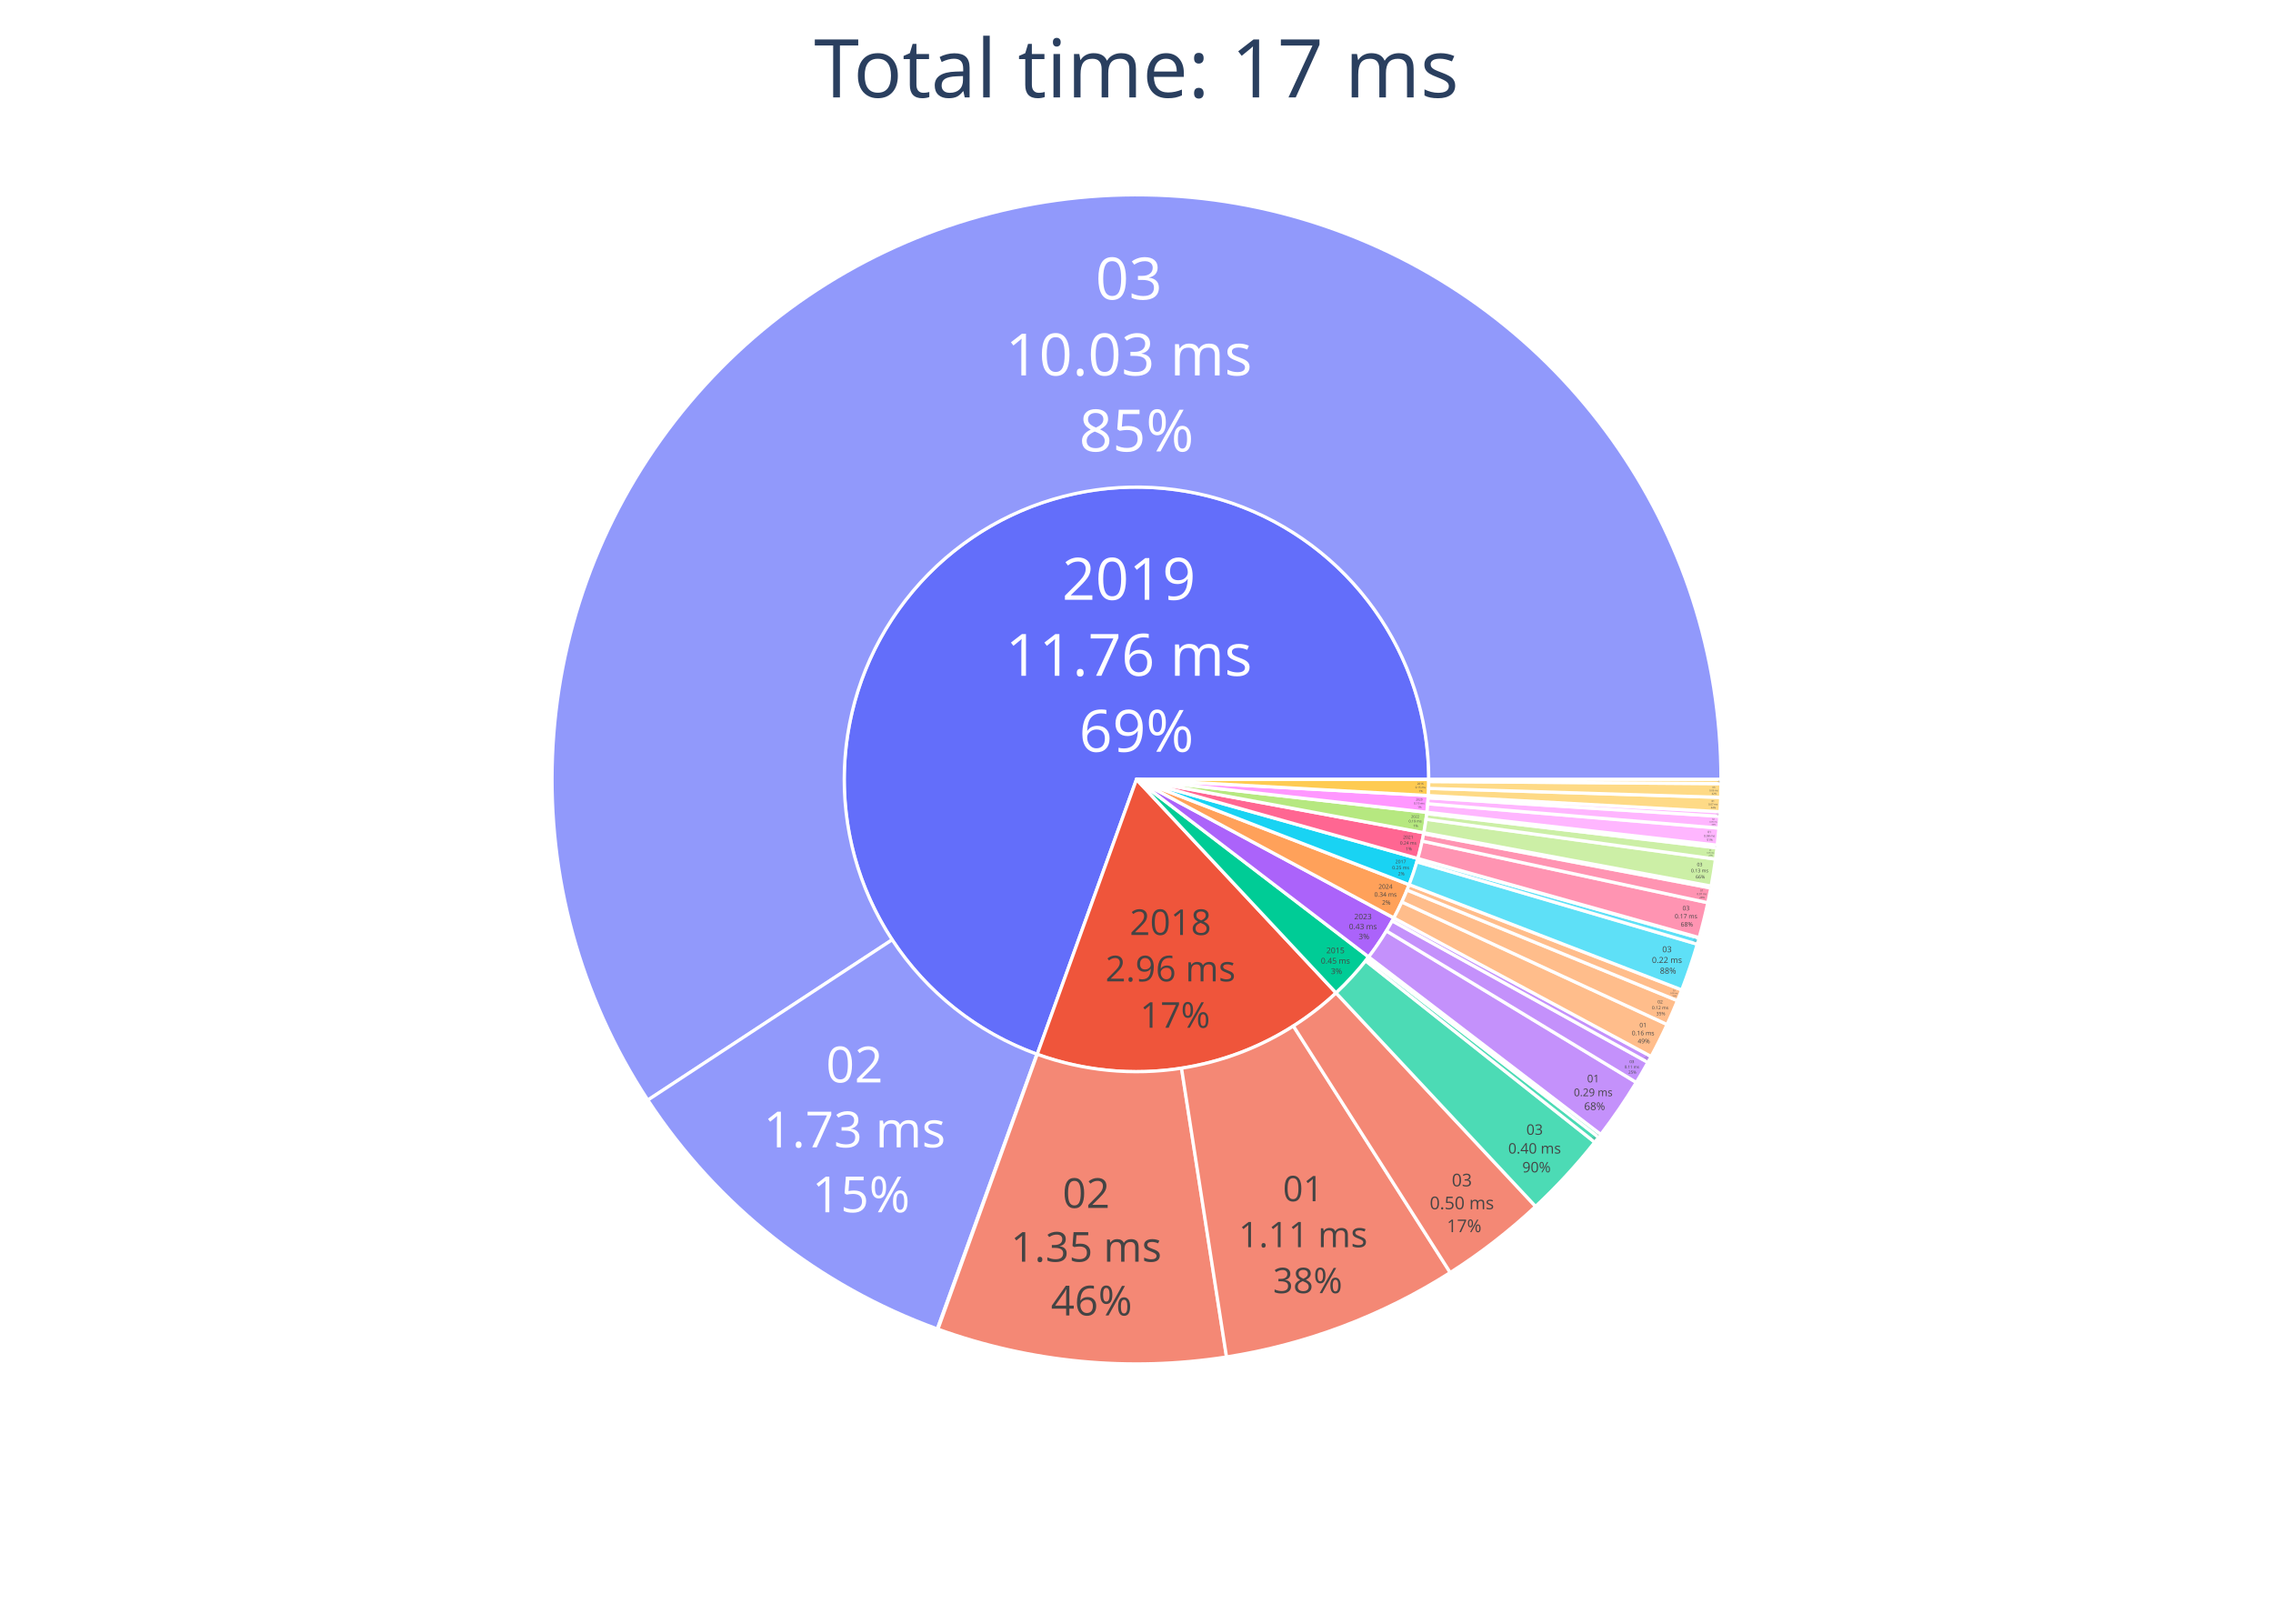
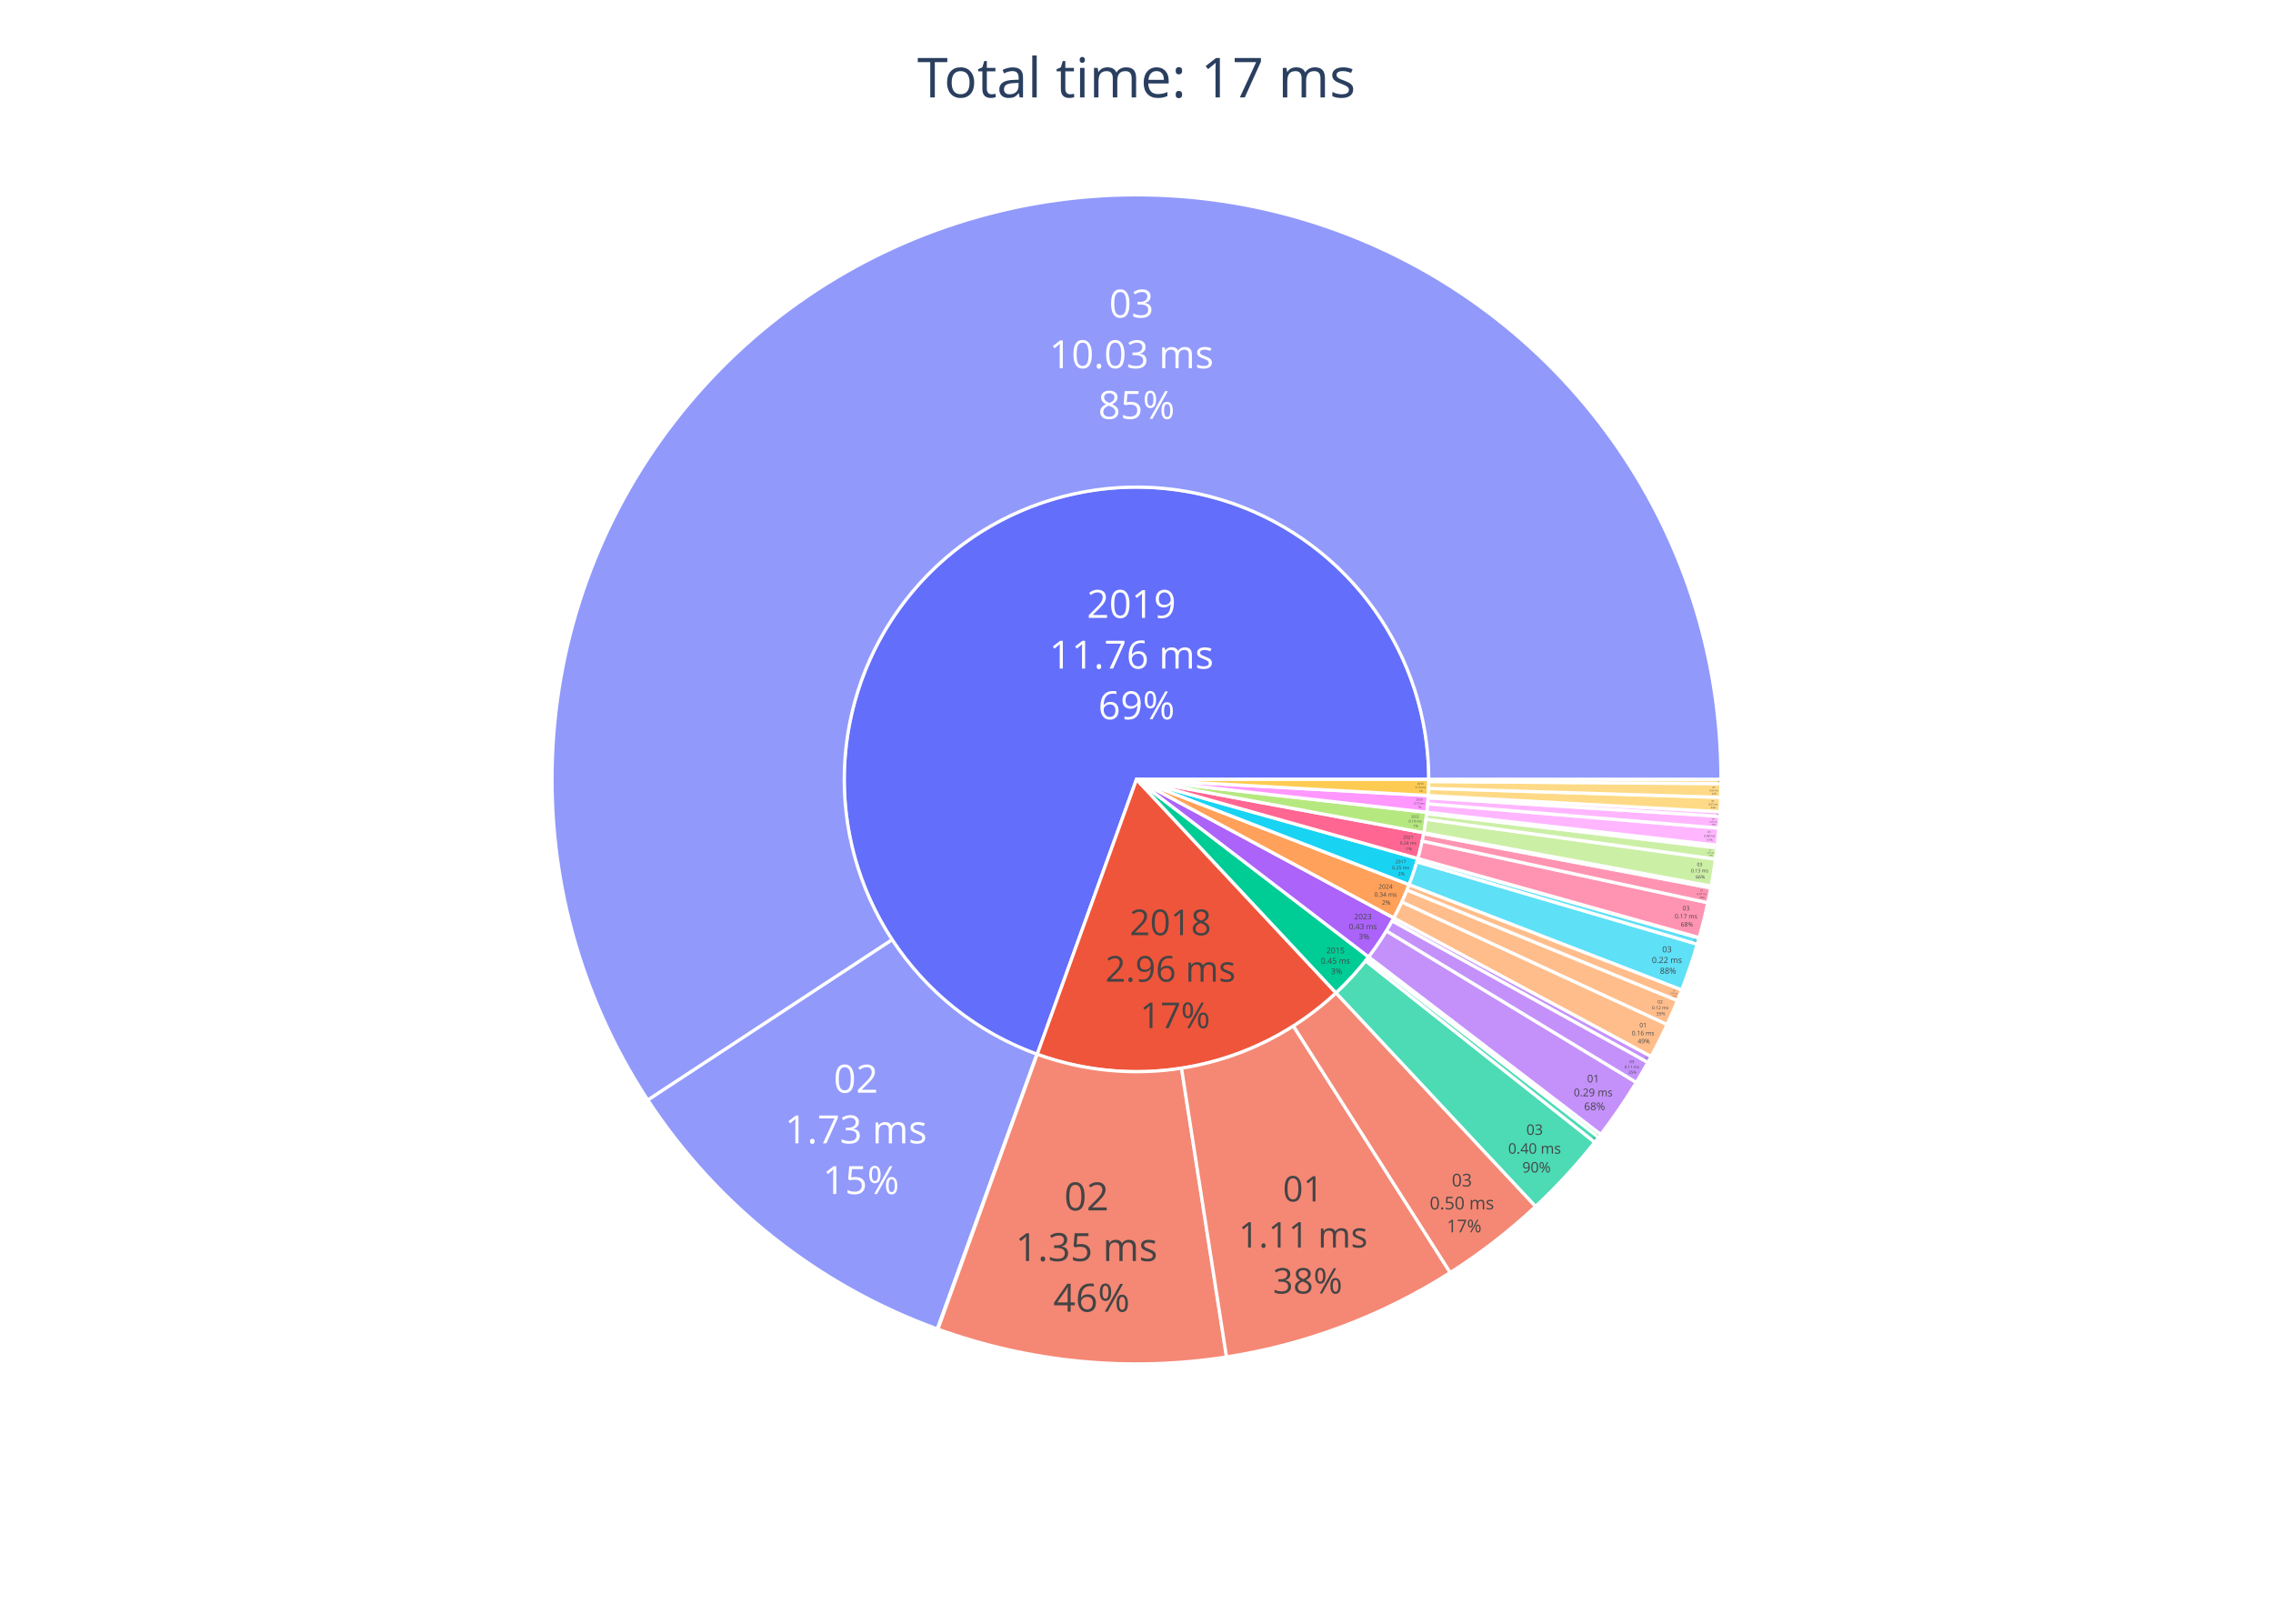
<svg xmlns="http://www.w3.org/2000/svg" class="main-svg" width="700" height="500" style="" viewBox="0 0 700 500">
  <rect x="0" y="0" width="700" height="500" style="fill: rgb(255, 255, 255); fill-opacity: 1;" />
-   <defs id="defs-c8846d">
+   <defs id="defs-caa033">
    <g class="clips" />
    <g class="gradients" />
    <g class="patterns" />
  </defs>
  <g class="bglayer" />
  <g class="layer-below">
    <g class="imagelayer" />
    <g class="shapelayer" />
  </g>
  <g class="cartesianlayer" />
  <g class="polarlayer" />
  <g class="smithlayer" />
  <g class="ternarylayer" />
  <g class="geolayer" />
  <g class="funnelarealayer" />
  <g class="pielayer" />
  <g class="iciclelayer" />
  <g class="treemaplayer" />
  <g class="sunburstlayer">
    <g class="trace sunburst" stroke-linejoin="round" style="opacity: 1;">
      <g class="slice cursor-pointer">
        <path class="surface" d="M350,240L440,240A90,90 0,1,0 319.421,324.646L350,240A0,0 0,1,1 350,240Z" style="pointer-events: none; stroke-width: 1; fill: rgb(99, 110, 250); fill-opacity: 1; stroke: rgb(255, 255, 255); stroke-opacity: 1;" />
        <g class="slicetext">
-           <text data-notex="1" class="slicetext" text-anchor="middle" x="0" y="0" style="font-family: 'Open Sans', verdana, arial, sans-serif; font-size: 18px; fill: rgb(255, 255, 255); fill-opacity: 1; white-space: pre;" transform="translate(350,184.6924)">
+           <text data-notex="1" class="slicetext" text-anchor="middle" x="0" y="0" style="font-family: 'Open Sans', verdana, arial, sans-serif; font-size: 12px; fill: rgb(255, 255, 255); fill-opacity: 1; white-space: pre;" transform="translate(350,190.2783)">
            <tspan class="line" dy="0em" x="0" y="0">2019</tspan>
            <tspan class="line" dy="1.3em" x="0" y="0">11.76 ms</tspan>
            <tspan class="line" dy="2.6em" x="0" y="0">69%</tspan>
          </text>
        </g>
      </g>
      <g class="slice cursor-pointer">
        <path class="surface" d="M350,240L319.421,324.646A90,90 0,0,0 411.455,305.752L350,240A0,0 0,0,1 350,240Z" style="pointer-events: none; stroke-width: 1; fill: rgb(239, 85, 59); fill-opacity: 1; stroke: rgb(255, 255, 255); stroke-opacity: 1;" />
        <g class="slicetext">
-           <text data-notex="1" class="slicetext" text-anchor="middle" x="0" y="0" style="font-family: 'Open Sans', verdana, arial, sans-serif; font-size: 18px; fill: rgb(68, 68, 68); fill-opacity: 1; white-space: pre;" transform="translate(361.8917,287.9103)scale(0.6104862)">
+           <text data-notex="1" class="slicetext" text-anchor="middle" x="0" y="0" style="font-family: 'Open Sans', verdana, arial, sans-serif; font-size: 12px; fill: rgb(68, 68, 68); fill-opacity: 1; white-space: pre;" transform="translate(361.8917,287.9729)scale(0.9172151)">
            <tspan class="line" dy="0em" x="0" y="0">2018</tspan>
            <tspan class="line" dy="1.3em" x="0" y="0">2.96 ms</tspan>
            <tspan class="line" dy="2.6em" x="0" y="0">17%</tspan>
          </text>
        </g>
      </g>
      <g class="slice cursor-pointer">
        <path class="surface" d="M350,240L411.455,305.752A90,90 0,0,0 421.497,294.664L350,240A0,0 0,0,1 350,240Z" style="pointer-events: none; stroke-width: 1; fill: rgb(0, 204, 150); fill-opacity: 1; stroke: rgb(255, 255, 255); stroke-opacity: 1;" />
        <g class="slicetext">
-           <text data-notex="1" class="slicetext" text-anchor="middle" x="0" y="0" style="font-family: 'Open Sans', verdana, arial, sans-serif; font-size: 18px; fill: rgb(68, 68, 68); fill-opacity: 1; white-space: pre;" transform="translate(411.5881,293.54)scale(0.1365915)">
+           <text data-notex="1" class="slicetext" text-anchor="middle" x="0" y="0" style="font-family: 'Open Sans', verdana, arial, sans-serif; font-size: 12px; fill: rgb(68, 68, 68); fill-opacity: 1; white-space: pre;" transform="translate(411.5881,293.554)scale(0.2052197)">
            <tspan class="line" dy="0em" x="0" y="0">2015</tspan>
            <tspan class="line" dy="1.3em" x="0" y="0">0.45 ms</tspan>
            <tspan class="line" dy="2.6em" x="0" y="0">3%</tspan>
          </text>
        </g>
      </g>
      <g class="slice cursor-pointer">
        <path class="surface" d="M350,240L421.497,294.664A90,90 0,0,0 429.245,282.664L350,240A0,0 0,0,1 350,240Z" style="pointer-events: none; stroke-width: 1; fill: rgb(171, 99, 250); fill-opacity: 1; stroke: rgb(255, 255, 255); stroke-opacity: 1;" />
        <g class="slicetext">
-           <text data-notex="1" class="slicetext" text-anchor="middle" x="0" y="0" style="font-family: 'Open Sans', verdana, arial, sans-serif; font-size: 18px; fill: rgb(68, 68, 68); fill-opacity: 1; white-space: pre;" transform="translate(420.0507,283.0813)scale(0.1308767)">
+           <text data-notex="1" class="slicetext" text-anchor="middle" x="0" y="0" style="font-family: 'Open Sans', verdana, arial, sans-serif; font-size: 12px; fill: rgb(68, 68, 68); fill-opacity: 1; white-space: pre;" transform="translate(420.0507,283.0947)scale(0.1966335)">
            <tspan class="line" dy="0em" x="0" y="0">2023</tspan>
            <tspan class="line" dy="1.3em" x="0" y="0">0.43 ms</tspan>
            <tspan class="line" dy="2.6em" x="0" y="0">3%</tspan>
          </text>
        </g>
      </g>
      <g class="slice cursor-pointer">
        <path class="surface" d="M350,240L429.245,282.664A90,90 0,0,0 433.962,272.411L350,240A0,0 0,0,1 350,240Z" style="pointer-events: none; stroke-width: 1; fill: rgb(255, 161, 90); fill-opacity: 1; stroke: rgb(255, 255, 255); stroke-opacity: 1;" />
        <g class="slicetext">
-           <text data-notex="1" class="slicetext" text-anchor="middle" x="0" y="0" style="font-family: 'Open Sans', verdana, arial, sans-serif; font-size: 18px; fill: rgb(68, 68, 68); fill-opacity: 1; white-space: pre;" transform="translate(426.9403,273.669)scale(0.1050228)">
+           <text data-notex="1" class="slicetext" text-anchor="middle" x="0" y="0" style="font-family: 'Open Sans', verdana, arial, sans-serif; font-size: 12px; fill: rgb(68, 68, 68); fill-opacity: 1; white-space: pre;" transform="translate(426.9403,273.6798)scale(0.1577898)">
            <tspan class="line" dy="0em" x="0" y="0">2024</tspan>
            <tspan class="line" dy="1.3em" x="0" y="0">0.34 ms</tspan>
            <tspan class="line" dy="2.6em" x="0" y="0">2%</tspan>
          </text>
        </g>
      </g>
      <g class="slice cursor-pointer">
        <path class="surface" d="M350,240L433.962,272.411A90,90 0,0,0 436.64,264.361L350,240A0,0 0,0,1 350,240Z" style="pointer-events: none; stroke-width: 1; fill: rgb(25, 211, 243); fill-opacity: 1; stroke: rgb(255, 255, 255); stroke-opacity: 1;" />
        <g class="slicetext">
-           <text data-notex="1" class="slicetext" text-anchor="middle" x="0" y="0" style="font-family: 'Open Sans', verdana, arial, sans-serif; font-size: 18px; fill: rgb(68, 68, 68); fill-opacity: 1; white-space: pre;" transform="translate(431.5521,265.8235)scale(0.08012516)">
+           <text data-notex="1" class="slicetext" text-anchor="middle" x="0" y="0" style="font-family: 'Open Sans', verdana, arial, sans-serif; font-size: 12px; fill: rgb(68, 68, 68); fill-opacity: 1; white-space: pre;" transform="translate(431.5521,265.8317)scale(0.1203827)">
            <tspan class="line" dy="0em" x="0" y="0">2017</tspan>
            <tspan class="line" dy="1.3em" x="0" y="0">0.25 ms</tspan>
            <tspan class="line" dy="2.6em" x="0" y="0">2%</tspan>
          </text>
        </g>
      </g>
      <g class="slice cursor-pointer">
        <path class="surface" d="M350,240L436.64,264.361A90,90 0,0,0 438.488,256.425L350,240A0,0 0,0,1 350,240Z" style="pointer-events: none; stroke-width: 1; fill: rgb(255, 102, 146); fill-opacity: 1; stroke: rgb(255, 255, 255); stroke-opacity: 1;" />
        <g class="slicetext">
-           <text data-notex="1" class="slicetext" text-anchor="middle" x="0" y="0" style="font-family: 'Open Sans', verdana, arial, sans-serif; font-size: 18px; fill: rgb(68, 68, 68); fill-opacity: 1; white-space: pre;" transform="translate(433.8585,258.2651)scale(0.0770856)">
+           <text data-notex="1" class="slicetext" text-anchor="middle" x="0" y="0" style="font-family: 'Open Sans', verdana, arial, sans-serif; font-size: 12px; fill: rgb(68, 68, 68); fill-opacity: 1; white-space: pre;" transform="translate(433.8585,258.273)scale(0.115816)">
            <tspan class="line" dy="0em" x="0" y="0">2021</tspan>
            <tspan class="line" dy="1.3em" x="0" y="0">0.24 ms</tspan>
            <tspan class="line" dy="2.6em" x="0" y="0">1%</tspan>
          </text>
        </g>
      </g>
      <g class="slice cursor-pointer">
        <path class="surface" d="M350,240L438.488,256.425A90,90 0,0,0 439.428,250.127L350,240A0,0 0,0,1 350,240Z" style="pointer-events: none; stroke-width: 1; fill: rgb(182, 232, 128); fill-opacity: 1; stroke: rgb(255, 255, 255); stroke-opacity: 1;" />
        <g class="slicetext">
-           <text data-notex="1" class="slicetext" text-anchor="middle" x="0" y="0" style="font-family: 'Open Sans', verdana, arial, sans-serif; font-size: 18px; fill: rgb(68, 68, 68); fill-opacity: 1; white-space: pre;" transform="translate(435.9728,251.833)scale(0.06081958)">
+           <text data-notex="1" class="slicetext" text-anchor="middle" x="0" y="0" style="font-family: 'Open Sans', verdana, arial, sans-serif; font-size: 12px; fill: rgb(68, 68, 68); fill-opacity: 1; white-space: pre;" transform="translate(435.9728,251.8392)scale(0.09137739)">
            <tspan class="line" dy="0em" x="0" y="0">2022</tspan>
            <tspan class="line" dy="1.3em" x="0" y="0">0.19 ms</tspan>
            <tspan class="line" dy="2.6em" x="0" y="0">1%</tspan>
          </text>
        </g>
      </g>
      <g class="slice cursor-pointer">
        <path class="surface" d="M350,240L439.428,250.127A90,90 0,0,0 439.862,244.979L350,240A0,0 0,0,1 350,240Z" style="pointer-events: none; stroke-width: 1; fill: rgb(255, 151, 255); fill-opacity: 1; stroke: rgb(255, 255, 255); stroke-opacity: 1;" />
        <g class="slicetext">
-           <text data-notex="1" class="slicetext" text-anchor="middle" x="0" y="0" style="font-family: 'Open Sans', verdana, arial, sans-serif; font-size: 18px; fill: rgb(68, 68, 68); fill-opacity: 1; white-space: pre;" transform="translate(437.1797,246.5304)scale(0.04967245)">
+           <text data-notex="1" class="slicetext" text-anchor="middle" x="0" y="0" style="font-family: 'Open Sans', verdana, arial, sans-serif; font-size: 12px; fill: rgb(68, 68, 68); fill-opacity: 1; white-space: pre;" transform="translate(437.1797,246.5355)scale(0.07462956)">
            <tspan class="line" dy="0em" x="0" y="0">2020</tspan>
            <tspan class="line" dy="1.3em" x="0" y="0">0.15 ms</tspan>
            <tspan class="line" dy="2.6em" x="0" y="0">1%</tspan>
          </text>
        </g>
      </g>
      <g class="slice cursor-pointer">
        <path class="surface" d="M350,240L439.862,244.979A90,90 0,0,0 440,240L350,240A0,0 0,0,1 350,240Z" style="pointer-events: none; stroke-width: 1; fill: rgb(254, 203, 82); fill-opacity: 1; stroke: rgb(255, 255, 255); stroke-opacity: 1;" />
        <g class="slicetext">
-           <text data-notex="1" class="slicetext" text-anchor="middle" x="0" y="0" style="font-family: 'Open Sans', verdana, arial, sans-serif; font-size: 18px; fill: rgb(68, 68, 68); fill-opacity: 1; white-space: pre;" transform="translate(437.5432,241.6369)scale(0.04792861)">
+           <text data-notex="1" class="slicetext" text-anchor="middle" x="0" y="0" style="font-family: 'Open Sans', verdana, arial, sans-serif; font-size: 12px; fill: rgb(68, 68, 68); fill-opacity: 1; white-space: pre;" transform="translate(437.5432,241.6418)scale(0.07200956)">
            <tspan class="line" dy="0em" x="0" y="0">2016</tspan>
            <tspan class="line" dy="1.3em" x="0" y="0">0.15 ms</tspan>
            <tspan class="line" dy="2.6em" x="0" y="0">1%</tspan>
          </text>
        </g>
      </g>
      <g class="slice">
        <path class="surface" d="M440,240L530,240A180,180 0,1,0 199.5,338.741L274.75,289.371A90,90 0,1,1 440,240Z" style="pointer-events: none; stroke-width: 1; fill: rgb(99, 110, 250); fill-opacity: 1; stroke: rgb(255, 255, 255); stroke-opacity: 1; opacity: 0.7;" />
        <g class="slicetext">
-           <text data-notex="1" class="slicetext" text-anchor="middle" x="0" y="0" style="font-family: 'Open Sans', verdana, arial, sans-serif; font-size: 18px; fill: rgb(255, 255, 255); fill-opacity: 1; white-space: pre;" transform="translate(350,92.21236)">
+           <text data-notex="1" class="slicetext" text-anchor="middle" x="0" y="0" style="font-family: 'Open Sans', verdana, arial, sans-serif; font-size: 12px; fill: rgb(255, 255, 255); fill-opacity: 1; white-space: pre;" transform="translate(350,97.78874)">
            <tspan class="line" dy="0em" x="0" y="0">03</tspan>
            <tspan class="line" dy="1.3em" x="0" y="0">10.03 ms</tspan>
            <tspan class="line" dy="2.6em" x="0" y="0">85%</tspan>
          </text>
        </g>
      </g>
      <g class="slice">
        <path class="surface" d="M274.75,289.371L199.5,338.741A180,180 0,0,0 288.666,409.228L319.333,324.614A90,90 0,0,1 274.75,289.371Z" style="pointer-events: none; stroke-width: 1; fill: rgb(99, 110, 250); fill-opacity: 1; stroke: rgb(255, 255, 255); stroke-opacity: 1; opacity: 0.7;" />
        <g class="slicetext">
-           <text data-notex="1" class="slicetext" text-anchor="middle" x="0" y="0" style="font-family: 'Open Sans', verdana, arial, sans-serif; font-size: 18px; fill: rgb(255, 255, 255); fill-opacity: 1; white-space: pre;" transform="translate(265.1596,333.3069)scale(0.8543063)">
+           <text data-notex="1" class="slicetext" text-anchor="middle" x="0" y="0" style="font-family: 'Open Sans', verdana, arial, sans-serif; font-size: 12px; fill: rgb(255, 255, 255); fill-opacity: 1; white-space: pre;" transform="translate(265.1596,336.4713)">
            <tspan class="line" dy="0em" x="0" y="0">02</tspan>
            <tspan class="line" dy="1.3em" x="0" y="0">1.73 ms</tspan>
            <tspan class="line" dy="2.6em" x="0" y="0">15%</tspan>
          </text>
        </g>
      </g>
      <g class="slice">
        <path class="surface" d="M319.333,324.614L288.666,409.228A180,180 0,0,0 288.841,409.291L319.421,324.646A90,90 0,0,1 319.333,324.614Z" style="pointer-events: none; stroke-width: 1; fill: rgb(99, 110, 250); fill-opacity: 1; stroke: rgb(255, 255, 255); stroke-opacity: 1; opacity: 0.7;" />
        <g class="slicetext">
-           <text data-notex="1" class="slicetext" text-anchor="middle" x="0" y="0" style="font-family: 'Open Sans', verdana, arial, sans-serif; font-size: 18px; fill: rgb(255, 255, 255); fill-opacity: 1; white-space: pre;" transform="translate(288.7851,409.1437)scale(0.001727206)">
+           <text data-notex="1" class="slicetext" text-anchor="middle" x="0" y="0" style="font-family: 'Open Sans', verdana, arial, sans-serif; font-size: 12px; fill: rgb(255, 255, 255); fill-opacity: 1; white-space: pre;" transform="translate(288.7851,409.1439)scale(0.002594756)">
            <tspan class="line" dy="0em" x="0" y="0">01</tspan>
            <tspan class="line" dy="1.3em" x="0" y="0">0.00 ms</tspan>
            <tspan class="line" dy="2.6em" x="0" y="0">0.0237%</tspan>
          </text>
        </g>
      </g>
      <g class="slice">
        <path class="surface" d="M319.421,324.646L288.841,409.291A180,180 0,0,0 377.721,417.853L363.861,328.926A90,90 0,0,1 319.421,324.646Z" style="pointer-events: none; stroke-width: 1; fill: rgb(239, 85, 59); fill-opacity: 1; stroke: rgb(255, 255, 255); stroke-opacity: 1; opacity: 0.7;" />
        <g class="slicetext">
-           <text data-notex="1" class="slicetext" text-anchor="middle" x="0" y="0" style="font-family: 'Open Sans', verdana, arial, sans-serif; font-size: 18px; fill: rgb(68, 68, 68); fill-opacity: 1; white-space: pre;" transform="translate(336.1717,371.9545)scale(0.7075416)">
+           <text data-notex="1" class="slicetext" text-anchor="middle" x="0" y="0" style="font-family: 'Open Sans', verdana, arial, sans-serif; font-size: 12px; fill: rgb(68, 68, 68); fill-opacity: 1; white-space: pre;" transform="translate(336.1717,372.7111)">
            <tspan class="line" dy="0em" x="0" y="0">02</tspan>
            <tspan class="line" dy="1.3em" x="0" y="0">1.35 ms</tspan>
            <tspan class="line" dy="2.6em" x="0" y="0">46%</tspan>
          </text>
        </g>
      </g>
      <g class="slice">
        <path class="surface" d="M363.861,328.926L377.721,417.853A180,180 0,0,0 446.617,391.872L398.309,315.936A90,90 0,0,1 363.861,328.926Z" style="pointer-events: none; stroke-width: 1; fill: rgb(239, 85, 59); fill-opacity: 1; stroke: rgb(255, 255, 255); stroke-opacity: 1; opacity: 0.7;" />
        <g class="slicetext">
-           <text data-notex="1" class="slicetext" text-anchor="middle" x="0" y="0" style="font-family: 'Open Sans', verdana, arial, sans-serif; font-size: 18px; fill: rgb(68, 68, 68); fill-opacity: 1; white-space: pre;" transform="translate(402.7275,369.9061)scale(0.604526)">
+           <text data-notex="1" class="slicetext" text-anchor="middle" x="0" y="0" style="font-family: 'Open Sans', verdana, arial, sans-serif; font-size: 12px; fill: rgb(68, 68, 68); fill-opacity: 1; white-space: pre;" transform="translate(402.7275,369.968)scale(0.9082603)">
            <tspan class="line" dy="0em" x="0" y="0">01</tspan>
            <tspan class="line" dy="1.3em" x="0" y="0">1.11 ms</tspan>
            <tspan class="line" dy="2.6em" x="0" y="0">38%</tspan>
          </text>
        </g>
      </g>
      <g class="slice">
        <path class="surface" d="M398.309,315.936L446.617,391.872A180,180 0,0,0 472.909,371.504L411.455,305.752A90,90 0,0,1 398.309,315.936Z" style="pointer-events: none; stroke-width: 1; fill: rgb(239, 85, 59); fill-opacity: 1; stroke: rgb(255, 255, 255); stroke-opacity: 1; opacity: 0.7;" />
        <g class="slicetext">
-           <text data-notex="1" class="slicetext" text-anchor="middle" x="0" y="0" style="font-family: 'Open Sans', verdana, arial, sans-serif; font-size: 18px; fill: rgb(68, 68, 68); fill-opacity: 1; white-space: pre;" transform="translate(450.9121,365.3226)scale(0.3010876)">
+           <text data-notex="1" class="slicetext" text-anchor="middle" x="0" y="0" style="font-family: 'Open Sans', verdana, arial, sans-serif; font-size: 12px; fill: rgb(68, 68, 68); fill-opacity: 1; white-space: pre;" transform="translate(450.9121,365.3534)scale(0.4523642)">
            <tspan class="line" dy="0em" x="0" y="0">03</tspan>
            <tspan class="line" dy="1.3em" x="0" y="0">0.50 ms</tspan>
            <tspan class="line" dy="2.6em" x="0" y="0">17%</tspan>
          </text>
        </g>
      </g>
      <g class="slice">
        <path class="surface" d="M411.455,305.752L472.909,371.504A180,180 0,0,0 491.125,351.731L420.562,295.866A90,90 0,0,1 411.455,305.752Z" style="pointer-events: none; stroke-width: 1; fill: rgb(0, 204, 150); fill-opacity: 1; stroke: rgb(255, 255, 255); stroke-opacity: 1; opacity: 0.7;" />
        <g class="slicetext">
-           <text data-notex="1" class="slicetext" text-anchor="middle" x="0" y="0" style="font-family: 'Open Sans', verdana, arial, sans-serif; font-size: 18px; fill: rgb(68, 68, 68); fill-opacity: 1; white-space: pre;" transform="translate(473.1872,349.4247)scale(0.2473913)">
+           <text data-notex="1" class="slicetext" text-anchor="middle" x="0" y="0" style="font-family: 'Open Sans', verdana, arial, sans-serif; font-size: 12px; fill: rgb(68, 68, 68); fill-opacity: 1; white-space: pre;" transform="translate(473.1872,349.45)scale(0.371689)">
            <tspan class="line" dy="0em" x="0" y="0">03</tspan>
            <tspan class="line" dy="1.3em" x="0" y="0">0.40 ms</tspan>
            <tspan class="line" dy="2.6em" x="0" y="0">90%</tspan>
          </text>
        </g>
      </g>
      <g class="slice">
        <path class="surface" d="M420.562,295.866L491.125,351.731A180,180 0,0,0 492.312,350.215L421.156,295.107A90,90 0,0,1 420.562,295.866Z" style="pointer-events: none; stroke-width: 1; fill: rgb(0, 204, 150); fill-opacity: 1; stroke: rgb(255, 255, 255); stroke-opacity: 1; opacity: 0.7;" />
        <g class="slicetext">
-           <text data-notex="1" class="slicetext" text-anchor="middle" x="0" y="0" style="font-family: 'Open Sans', verdana, arial, sans-serif; font-size: 18px; fill: rgb(68, 68, 68); fill-opacity: 1; white-space: pre;" transform="translate(490.9661,350.0731)scale(0.0189477)">
+           <text data-notex="1" class="slicetext" text-anchor="middle" x="0" y="0" style="font-family: 'Open Sans', verdana, arial, sans-serif; font-size: 12px; fill: rgb(68, 68, 68); fill-opacity: 1; white-space: pre;" transform="translate(490.9661,350.075)scale(0.02846767)">
            <tspan class="line" dy="0em" x="0" y="0">02</tspan>
            <tspan class="line" dy="1.3em" x="0" y="0">0.03 ms</tspan>
            <tspan class="line" dy="2.6em" x="0" y="0">6%</tspan>
          </text>
        </g>
      </g>
      <g class="slice">
        <path class="surface" d="M421.156,295.107L492.312,350.215A180,180 0,0,0 492.994,349.328L421.497,294.664A90,90 0,0,1 421.156,295.107Z" style="pointer-events: none; stroke-width: 1; fill: rgb(0, 204, 150); fill-opacity: 1; stroke: rgb(255, 255, 255); stroke-opacity: 1; opacity: 0.7;" />
        <g class="slicetext">
-           <text data-notex="1" class="slicetext" text-anchor="middle" x="0" y="0" style="font-family: 'Open Sans', verdana, arial, sans-serif; font-size: 18px; fill: rgb(68, 68, 68); fill-opacity: 1; white-space: pre;" transform="translate(492.2119,349.2506)scale(0.01103196)">
+           <text data-notex="1" class="slicetext" text-anchor="middle" x="0" y="0" style="font-family: 'Open Sans', verdana, arial, sans-serif; font-size: 12px; fill: rgb(68, 68, 68); fill-opacity: 1; white-space: pre;" transform="translate(492.2119,349.2518)scale(0.01657479)">
            <tspan class="line" dy="0em" x="0" y="0">01</tspan>
            <tspan class="line" dy="1.3em" x="0" y="0">0.02 ms</tspan>
            <tspan class="line" dy="2.6em" x="0" y="0">4%</tspan>
          </text>
        </g>
      </g>
      <g class="slice">
        <path class="surface" d="M421.497,294.664L492.994,349.328A180,180 0,0,0 503.923,333.315L426.962,286.657A90,90 0,0,1 421.497,294.664Z" style="pointer-events: none; stroke-width: 1; fill: rgb(171, 99, 250); fill-opacity: 1; stroke: rgb(255, 255, 255); stroke-opacity: 1; opacity: 0.7;" />
        <g class="slicetext">
-           <text data-notex="1" class="slicetext" text-anchor="middle" x="0" y="0" style="font-family: 'Open Sans', verdana, arial, sans-serif; font-size: 18px; fill: rgb(68, 68, 68); fill-opacity: 1; white-space: pre;" transform="translate(491.0772,333.2989)scale(0.1819252)">
+           <text data-notex="1" class="slicetext" text-anchor="middle" x="0" y="0" style="font-family: 'Open Sans', verdana, arial, sans-serif; font-size: 12px; fill: rgb(68, 68, 68); fill-opacity: 1; white-space: pre;" transform="translate(491.0772,333.3175)scale(0.2733306)">
            <tspan class="line" dy="0em" x="0" y="0">01</tspan>
            <tspan class="line" dy="1.3em" x="0" y="0">0.29 ms</tspan>
            <tspan class="line" dy="2.6em" x="0" y="0">68%</tspan>
          </text>
        </g>
      </g>
      <g class="slice">
        <path class="surface" d="M426.962,286.657L503.923,333.315A180,180 0,0,0 507.498,327.145L428.749,283.572A90,90 0,0,1 426.962,286.657Z" style="pointer-events: none; stroke-width: 1; fill: rgb(171, 99, 250); fill-opacity: 1; stroke: rgb(255, 255, 255); stroke-opacity: 1; opacity: 0.7;" />
        <g class="slicetext">
-           <text data-notex="1" class="slicetext" text-anchor="middle" x="0" y="0" style="font-family: 'Open Sans', verdana, arial, sans-serif; font-size: 18px; fill: rgb(68, 68, 68); fill-opacity: 1; white-space: pre;" transform="translate(502.7162,327.3601)scale(0.06915238)">
+           <text data-notex="1" class="slicetext" text-anchor="middle" x="0" y="0" style="font-family: 'Open Sans', verdana, arial, sans-serif; font-size: 12px; fill: rgb(68, 68, 68); fill-opacity: 1; white-space: pre;" transform="translate(502.7162,327.3672)scale(0.1038969)">
            <tspan class="line" dy="0em" x="0" y="0">03</tspan>
            <tspan class="line" dy="1.3em" x="0" y="0">0.11 ms</tspan>
            <tspan class="line" dy="2.6em" x="0" y="0">25%</tspan>
          </text>
        </g>
      </g>
      <g class="slice">
        <path class="surface" d="M428.749,283.572L507.498,327.145A180,180 0,0,0 508.491,325.327L429.245,282.664A90,90 0,0,1 428.749,283.572Z" style="pointer-events: none; stroke-width: 1; fill: rgb(171, 99, 250); fill-opacity: 1; stroke: rgb(255, 255, 255); stroke-opacity: 1; opacity: 0.7;" />
        <g class="slicetext">
-           <text data-notex="1" class="slicetext" text-anchor="middle" x="0" y="0" style="font-family: 'Open Sans', verdana, arial, sans-serif; font-size: 18px; fill: rgb(68, 68, 68); fill-opacity: 1; white-space: pre;" transform="translate(507.0935,325.41)scale(0.02036359)">
+           <text data-notex="1" class="slicetext" text-anchor="middle" x="0" y="0" style="font-family: 'Open Sans', verdana, arial, sans-serif; font-size: 12px; fill: rgb(68, 68, 68); fill-opacity: 1; white-space: pre;" transform="translate(507.0935,325.4121)scale(0.03059495)">
            <tspan class="line" dy="0em" x="0" y="0">02</tspan>
            <tspan class="line" dy="1.3em" x="0" y="0">0.03 ms</tspan>
            <tspan class="line" dy="2.6em" x="0" y="0">7%</tspan>
          </text>
        </g>
      </g>
      <g class="slice">
        <path class="surface" d="M429.245,282.664L508.491,325.327A180,180 0,0,0 513.41,315.48L431.705,277.74A90,90 0,0,1 429.245,282.664Z" style="pointer-events: none; stroke-width: 1; fill: rgb(255, 161, 90); fill-opacity: 1; stroke: rgb(255, 255, 255); stroke-opacity: 1; opacity: 0.7;" />
        <g class="slicetext">
-           <text data-notex="1" class="slicetext" text-anchor="middle" x="0" y="0" style="font-family: 'Open Sans', verdana, arial, sans-serif; font-size: 18px; fill: rgb(68, 68, 68); fill-opacity: 1; white-space: pre;" transform="translate(506.2481,316.3216)scale(0.1056263)">
+           <text data-notex="1" class="slicetext" text-anchor="middle" x="0" y="0" style="font-family: 'Open Sans', verdana, arial, sans-serif; font-size: 12px; fill: rgb(68, 68, 68); fill-opacity: 1; white-space: pre;" transform="translate(506.2481,316.3324)scale(0.1586965)">
            <tspan class="line" dy="0em" x="0" y="0">01</tspan>
            <tspan class="line" dy="1.3em" x="0" y="0">0.16 ms</tspan>
            <tspan class="line" dy="2.6em" x="0" y="0">49%</tspan>
          </text>
        </g>
      </g>
      <g class="slice">
        <path class="surface" d="M431.705,277.74L513.41,315.48A180,180 0,0,0 516.607,308.132L433.304,274.066A90,90 0,0,1 431.705,277.74Z" style="pointer-events: none; stroke-width: 1; fill: rgb(255, 161, 90); fill-opacity: 1; stroke: rgb(255, 255, 255); stroke-opacity: 1; opacity: 0.7;" />
        <g class="slicetext">
-           <text data-notex="1" class="slicetext" text-anchor="middle" x="0" y="0" style="font-family: 'Open Sans', verdana, arial, sans-serif; font-size: 18px; fill: rgb(68, 68, 68); fill-opacity: 1; white-space: pre;" transform="translate(511.4556,308.9882)scale(0.07752088)">
+           <text data-notex="1" class="slicetext" text-anchor="middle" x="0" y="0" style="font-family: 'Open Sans', verdana, arial, sans-serif; font-size: 12px; fill: rgb(68, 68, 68); fill-opacity: 1; white-space: pre;" transform="translate(511.4556,308.9961)scale(0.11647)">
            <tspan class="line" dy="0em" x="0" y="0">02</tspan>
            <tspan class="line" dy="1.3em" x="0" y="0">0.12 ms</tspan>
            <tspan class="line" dy="2.6em" x="0" y="0">35%</tspan>
          </text>
        </g>
      </g>
      <g class="slice">
        <path class="surface" d="M433.304,274.066L516.607,308.132A180,180 0,0,0 517.923,304.821L433.962,272.411A90,90 0,0,1 433.304,274.066Z" style="pointer-events: none; stroke-width: 1; fill: rgb(255, 161, 90); fill-opacity: 1; stroke: rgb(255, 255, 255); stroke-opacity: 1; opacity: 0.7;" />
        <g class="slicetext">
-           <text data-notex="1" class="slicetext" text-anchor="middle" x="0" y="0" style="font-family: 'Open Sans', verdana, arial, sans-serif; font-size: 18px; fill: rgb(68, 68, 68); fill-opacity: 1; white-space: pre;" transform="translate(515.6342,305.2561)scale(0.03488978)">
+           <text data-notex="1" class="slicetext" text-anchor="middle" x="0" y="0" style="font-family: 'Open Sans', verdana, arial, sans-serif; font-size: 12px; fill: rgb(68, 68, 68); fill-opacity: 1; white-space: pre;" transform="translate(515.6342,305.2596)scale(0.05241958)">
            <tspan class="line" dy="0em" x="0" y="0">03</tspan>
            <tspan class="line" dy="1.3em" x="0" y="0">0.05 ms</tspan>
            <tspan class="line" dy="2.6em" x="0" y="0">16%</tspan>
          </text>
        </g>
      </g>
      <g class="slice">
        <path class="surface" d="M433.962,272.411L517.923,304.821A180,180 0,0,0 522.699,290.746L436.349,265.373A90,90 0,0,1 433.962,272.411Z" style="pointer-events: none; stroke-width: 1; fill: rgb(25, 211, 243); fill-opacity: 1; stroke: rgb(255, 255, 255); stroke-opacity: 1; opacity: 0.7;" />
        <g class="slicetext">
-           <text data-notex="1" class="slicetext" text-anchor="middle" x="0" y="0" style="font-family: 'Open Sans', verdana, arial, sans-serif; font-size: 18px; fill: rgb(68, 68, 68); fill-opacity: 1; white-space: pre;" transform="translate(513.6978,293.2241)scale(0.1411578)">
+           <text data-notex="1" class="slicetext" text-anchor="middle" x="0" y="0" style="font-family: 'Open Sans', verdana, arial, sans-serif; font-size: 12px; fill: rgb(68, 68, 68); fill-opacity: 1; white-space: pre;" transform="translate(513.6978,293.2386)scale(0.2120802)">
            <tspan class="line" dy="0em" x="0" y="0">03</tspan>
            <tspan class="line" dy="1.3em" x="0" y="0">0.22 ms</tspan>
            <tspan class="line" dy="2.6em" x="0" y="0">88%</tspan>
          </text>
        </g>
      </g>
      <g class="slice">
        <path class="surface" d="M436.349,265.373L522.699,290.746A180,180 0,0,0 523.245,288.85L436.622,264.425A90,90 0,0,1 436.349,265.373Z" style="pointer-events: none; stroke-width: 1; fill: rgb(25, 211, 243); fill-opacity: 1; stroke: rgb(255, 255, 255); stroke-opacity: 1; opacity: 0.7;" />
        <g class="slicetext">
-           <text data-notex="1" class="slicetext" text-anchor="middle" x="0" y="0" style="font-family: 'Open Sans', verdana, arial, sans-serif; font-size: 18px; fill: rgb(68, 68, 68); fill-opacity: 1; white-space: pre;" transform="translate(522.0312,289.2088)scale(0.01941043)">
+           <text data-notex="1" class="slicetext" text-anchor="middle" x="0" y="0" style="font-family: 'Open Sans', verdana, arial, sans-serif; font-size: 12px; fill: rgb(68, 68, 68); fill-opacity: 1; white-space: pre;" transform="translate(522.0312,289.2108)scale(0.02916288)">
            <tspan class="line" dy="0em" x="0" y="0">02</tspan>
            <tspan class="line" dy="1.3em" x="0" y="0">0.03 ms</tspan>
            <tspan class="line" dy="2.6em" x="0" y="0">12%</tspan>
          </text>
        </g>
      </g>
      <g class="slice">
        <path class="surface" d="M436.622,264.425L523.245,288.85A180,180 0,0,0 523.281,288.721L436.64,264.361A90,90 0,0,1 436.622,264.425Z" style="pointer-events: none; stroke-width: 1; fill: rgb(25, 211, 243); fill-opacity: 1; stroke: rgb(255, 255, 255); stroke-opacity: 1; opacity: 0.7;" />
        <g class="slicetext">
-           <text data-notex="1" class="slicetext" text-anchor="middle" x="0" y="0" style="font-family: 'Open Sans', verdana, arial, sans-serif; font-size: 18px; fill: rgb(68, 68, 68); fill-opacity: 1; white-space: pre;" transform="translate(523.1985,288.7457)scale(0.001320855)">
+           <text data-notex="1" class="slicetext" text-anchor="middle" x="0" y="0" style="font-family: 'Open Sans', verdana, arial, sans-serif; font-size: 12px; fill: rgb(68, 68, 68); fill-opacity: 1; white-space: pre;" transform="translate(523.1985,288.7458)scale(0.001984497)">
            <tspan class="line" dy="0em" x="0" y="0">01</tspan>
            <tspan class="line" dy="1.3em" x="0" y="0">0.00 ms</tspan>
            <tspan class="line" dy="2.6em" x="0" y="0">1%</tspan>
          </text>
        </g>
      </g>
      <g class="slice">
        <path class="surface" d="M436.64,264.361L523.281,288.721A180,180 0,0,0 525.947,277.981L437.974,258.991A90,90 0,0,1 436.64,264.361Z" style="pointer-events: none; stroke-width: 1; fill: rgb(255, 102, 146); fill-opacity: 1; stroke: rgb(255, 255, 255); stroke-opacity: 1; opacity: 0.7;" />
        <g class="slicetext">
-           <text data-notex="1" class="slicetext" text-anchor="middle" x="0" y="0" style="font-family: 'Open Sans', verdana, arial, sans-serif; font-size: 18px; fill: rgb(68, 68, 68); fill-opacity: 1; white-space: pre;" transform="translate(519.4868,280.3364)scale(0.1061709)">
+           <text data-notex="1" class="slicetext" text-anchor="middle" x="0" y="0" style="font-family: 'Open Sans', verdana, arial, sans-serif; font-size: 12px; fill: rgb(68, 68, 68); fill-opacity: 1; white-space: pre;" transform="translate(519.4868,280.3473)scale(0.1595147)">
            <tspan class="line" dy="0em" x="0" y="0">03</tspan>
            <tspan class="line" dy="1.3em" x="0" y="0">0.17 ms</tspan>
            <tspan class="line" dy="2.6em" x="0" y="0">68%</tspan>
          </text>
        </g>
      </g>
      <g class="slice">
        <path class="surface" d="M437.974,258.991L525.947,277.981A180,180 0,0,0 526.866,273.444L438.433,256.722A90,90 0,0,1 437.974,258.991Z" style="pointer-events: none; stroke-width: 1; fill: rgb(255, 102, 146); fill-opacity: 1; stroke: rgb(255, 255, 255); stroke-opacity: 1; opacity: 0.7;" />
        <g class="slicetext">
-           <text data-notex="1" class="slicetext" text-anchor="middle" x="0" y="0" style="font-family: 'Open Sans', verdana, arial, sans-serif; font-size: 18px; fill: rgb(68, 68, 68); fill-opacity: 1; white-space: pre;" transform="translate(524.1814,274.5208)scale(0.04519691)">
+           <text data-notex="1" class="slicetext" text-anchor="middle" x="0" y="0" style="font-family: 'Open Sans', verdana, arial, sans-serif; font-size: 12px; fill: rgb(68, 68, 68); fill-opacity: 1; white-space: pre;" transform="translate(524.1814,274.5254)scale(0.06790536)">
            <tspan class="line" dy="0em" x="0" y="0">01</tspan>
            <tspan class="line" dy="1.3em" x="0" y="0">0.07 ms</tspan>
            <tspan class="line" dy="2.6em" x="0" y="0">28%</tspan>
          </text>
        </g>
      </g>
      <g class="slice">
        <path class="surface" d="M438.433,256.722L526.866,273.444A180,180 0,0,0 526.977,272.851L438.488,256.425A90,90 0,0,1 438.433,256.722Z" style="pointer-events: none; stroke-width: 1; fill: rgb(255, 102, 146); fill-opacity: 1; stroke: rgb(255, 255, 255); stroke-opacity: 1; opacity: 0.7;" />
        <g class="slicetext">
-           <text data-notex="1" class="slicetext" text-anchor="middle" x="0" y="0" style="font-family: 'Open Sans', verdana, arial, sans-serif; font-size: 18px; fill: rgb(68, 68, 68); fill-opacity: 1; white-space: pre;" transform="translate(526.6252,272.9941)scale(0.005963793)">
+           <text data-notex="1" class="slicetext" text-anchor="middle" x="0" y="0" style="font-family: 'Open Sans', verdana, arial, sans-serif; font-size: 12px; fill: rgb(68, 68, 68); fill-opacity: 1; white-space: pre;" transform="translate(526.6252,272.9947)scale(0.008960204)">
            <tspan class="line" dy="0em" x="0" y="0">02</tspan>
            <tspan class="line" dy="1.3em" x="0" y="0">0.01 ms</tspan>
            <tspan class="line" dy="2.6em" x="0" y="0">4%</tspan>
          </text>
        </g>
      </g>
      <g class="slice">
        <path class="surface" d="M438.488,256.425L526.977,272.851A180,180 0,0,0 528.32,264.539L439.16,252.269A90,90 0,0,1 438.488,256.425Z" style="pointer-events: none; stroke-width: 1; fill: rgb(182, 232, 128); fill-opacity: 1; stroke: rgb(255, 255, 255); stroke-opacity: 1; opacity: 0.7;" />
        <g class="slicetext">
-           <text data-notex="1" class="slicetext" text-anchor="middle" x="0" y="0" style="font-family: 'Open Sans', verdana, arial, sans-serif; font-size: 18px; fill: rgb(68, 68, 68); fill-opacity: 1; white-space: pre;" transform="translate(523.6359,266.7116)scale(0.08136203)">
+           <text data-notex="1" class="slicetext" text-anchor="middle" x="0" y="0" style="font-family: 'Open Sans', verdana, arial, sans-serif; font-size: 12px; fill: rgb(68, 68, 68); fill-opacity: 1; white-space: pre;" transform="translate(523.6359,266.72)scale(0.1222411)">
            <tspan class="line" dy="0em" x="0" y="0">03</tspan>
            <tspan class="line" dy="1.3em" x="0" y="0">0.13 ms</tspan>
            <tspan class="line" dy="2.6em" x="0" y="0">66%</tspan>
          </text>
        </g>
      </g>
      <g class="slice">
        <path class="surface" d="M439.16,252.269L528.32,264.539A180,180 0,0,0 528.762,261.076L439.381,250.538A90,90 0,0,1 439.16,252.269Z" style="pointer-events: none; stroke-width: 1; fill: rgb(182, 232, 128); fill-opacity: 1; stroke: rgb(255, 255, 255); stroke-opacity: 1; opacity: 0.7;" />
        <g class="slicetext">
-           <text data-notex="1" class="slicetext" text-anchor="middle" x="0" y="0" style="font-family: 'Open Sans', verdana, arial, sans-serif; font-size: 18px; fill: rgb(68, 68, 68); fill-opacity: 1; white-space: pre;" transform="translate(526.8345,262.0285)scale(0.03418812)">
+           <text data-notex="1" class="slicetext" text-anchor="middle" x="0" y="0" style="font-family: 'Open Sans', verdana, arial, sans-serif; font-size: 12px; fill: rgb(68, 68, 68); fill-opacity: 1; white-space: pre;" transform="translate(526.8345,262.032)scale(0.05136538)">
            <tspan class="line" dy="0em" x="0" y="0">01</tspan>
            <tspan class="line" dy="1.3em" x="0" y="0">0.05 ms</tspan>
            <tspan class="line" dy="2.6em" x="0" y="0">27%</tspan>
          </text>
        </g>
      </g>
      <g class="slice">
        <path class="surface" d="M439.381,250.538L528.762,261.076A180,180 0,0,0 528.857,260.255L439.428,250.127A90,90 0,0,1 439.381,250.538Z" style="pointer-events: none; stroke-width: 1; fill: rgb(182, 232, 128); fill-opacity: 1; stroke: rgb(255, 255, 255); stroke-opacity: 1; opacity: 0.7;" />
        <g class="slicetext">
-           <text data-notex="1" class="slicetext" text-anchor="middle" x="0" y="0" style="font-family: 'Open Sans', verdana, arial, sans-serif; font-size: 18px; fill: rgb(68, 68, 68); fill-opacity: 1; white-space: pre;" transform="translate(528.4001,260.4844)scale(0.008157085)">
+           <text data-notex="1" class="slicetext" text-anchor="middle" x="0" y="0" style="font-family: 'Open Sans', verdana, arial, sans-serif; font-size: 12px; fill: rgb(68, 68, 68); fill-opacity: 1; white-space: pre;" transform="translate(528.4001,260.4853)scale(0.01225548)">
            <tspan class="line" dy="0em" x="0" y="0">02</tspan>
            <tspan class="line" dy="1.3em" x="0" y="0">0.01 ms</tspan>
            <tspan class="line" dy="2.6em" x="0" y="0">6%</tspan>
          </text>
        </g>
      </g>
      <g class="slice">
        <path class="surface" d="M439.428,250.127L528.857,260.255A180,180 0,0,0 529.374,254.997L439.687,247.499A90,90 0,0,1 439.428,250.127Z" style="pointer-events: none; stroke-width: 1; fill: rgb(255, 151, 255); fill-opacity: 1; stroke: rgb(255, 255, 255); stroke-opacity: 1; opacity: 0.7;" />
        <g class="slicetext">
-           <text data-notex="1" class="slicetext" text-anchor="middle" x="0" y="0" style="font-family: 'Open Sans', verdana, arial, sans-serif; font-size: 18px; fill: rgb(68, 68, 68); fill-opacity: 1; white-space: pre;" transform="translate(526.5439,256.5282)scale(0.05149047)">
+           <text data-notex="1" class="slicetext" text-anchor="middle" x="0" y="0" style="font-family: 'Open Sans', verdana, arial, sans-serif; font-size: 12px; fill: rgb(68, 68, 68); fill-opacity: 1; white-space: pre;" transform="translate(526.5439,256.5335)scale(0.07736102)">
            <tspan class="line" dy="0em" x="0" y="0">01</tspan>
            <tspan class="line" dy="1.3em" x="0" y="0">0.08 ms</tspan>
            <tspan class="line" dy="2.6em" x="0" y="0">51%</tspan>
          </text>
        </g>
      </g>
      <g class="slice">
        <path class="surface" d="M439.687,247.499L529.374,254.997A180,180 0,0,0 529.641,251.369L439.82,245.684A90,90 0,0,1 439.687,247.499Z" style="pointer-events: none; stroke-width: 1; fill: rgb(255, 151, 255); fill-opacity: 1; stroke: rgb(255, 255, 255); stroke-opacity: 1; opacity: 0.7;" />
        <g class="slicetext">
-           <text data-notex="1" class="slicetext" text-anchor="middle" x="0" y="0" style="font-family: 'Open Sans', verdana, arial, sans-serif; font-size: 18px; fill: rgb(68, 68, 68); fill-opacity: 1; white-space: pre;" transform="translate(527.7205,252.4675)scale(0.03561835)">
+           <text data-notex="1" class="slicetext" text-anchor="middle" x="0" y="0" style="font-family: 'Open Sans', verdana, arial, sans-serif; font-size: 12px; fill: rgb(68, 68, 68); fill-opacity: 1; white-space: pre;" transform="translate(527.7205,252.4711)scale(0.05351421)">
            <tspan class="line" dy="0em" x="0" y="0">02</tspan>
            <tspan class="line" dy="1.3em" x="0" y="0">0.05 ms</tspan>
            <tspan class="line" dy="2.6em" x="0" y="0">35%</tspan>
          </text>
        </g>
      </g>
      <g class="slice">
        <path class="surface" d="M439.82,245.684L529.641,251.369A180,180 0,0,0 529.724,249.957L439.862,244.979A90,90 0,0,1 439.82,245.684Z" style="pointer-events: none; stroke-width: 1; fill: rgb(255, 151, 255); fill-opacity: 1; stroke: rgb(255, 255, 255); stroke-opacity: 1; opacity: 0.7;" />
        <g class="slicetext">
-           <text data-notex="1" class="slicetext" text-anchor="middle" x="0" y="0" style="font-family: 'Open Sans', verdana, arial, sans-serif; font-size: 18px; fill: rgb(68, 68, 68); fill-opacity: 1; white-space: pre;" transform="translate(528.9809,250.393)scale(0.01392905)">
+           <text data-notex="1" class="slicetext" text-anchor="middle" x="0" y="0" style="font-family: 'Open Sans', verdana, arial, sans-serif; font-size: 12px; fill: rgb(68, 68, 68); fill-opacity: 1; white-space: pre;" transform="translate(528.9809,250.3944)scale(0.02092748)">
            <tspan class="line" dy="0em" x="0" y="0">03</tspan>
            <tspan class="line" dy="1.3em" x="0" y="0">0.02 ms</tspan>
            <tspan class="line" dy="2.6em" x="0" y="0">14%</tspan>
          </text>
        </g>
      </g>
      <g class="slice">
        <path class="surface" d="M439.862,244.979L529.724,249.957A180,180 0,0,0 529.915,245.541L439.957,242.771A90,90 0,0,1 439.862,244.979Z" style="pointer-events: none; stroke-width: 1; fill: rgb(254, 203, 82); fill-opacity: 1; stroke: rgb(255, 255, 255); stroke-opacity: 1; opacity: 0.7;" />
        <g class="slicetext">
-           <text data-notex="1" class="slicetext" text-anchor="middle" x="0" y="0" style="font-family: 'Open Sans', verdana, arial, sans-serif; font-size: 18px; fill: rgb(68, 68, 68); fill-opacity: 1; white-space: pre;" transform="translate(527.6518,246.9474)scale(0.04318276)">
+           <text data-notex="1" class="slicetext" text-anchor="middle" x="0" y="0" style="font-family: 'Open Sans', verdana, arial, sans-serif; font-size: 12px; fill: rgb(68, 68, 68); fill-opacity: 1; white-space: pre;" transform="translate(527.6518,246.9519)scale(0.06487923)">
            <tspan class="line" dy="0em" x="0" y="0">01</tspan>
            <tspan class="line" dy="1.3em" x="0" y="0">0.07 ms</tspan>
            <tspan class="line" dy="2.6em" x="0" y="0">44%</tspan>
          </text>
        </g>
      </g>
      <g class="slice">
        <path class="surface" d="M439.957,242.771L529.915,245.541A180,180 0,0,0 529.995,241.311L439.998,240.656A90,90 0,0,1 439.957,242.771Z" style="pointer-events: none; stroke-width: 1; fill: rgb(254, 203, 82); fill-opacity: 1; stroke: rgb(255, 255, 255); stroke-opacity: 1; opacity: 0.7;" />
        <g class="slicetext">
-           <text data-notex="1" class="slicetext" text-anchor="middle" x="0" y="0" style="font-family: 'Open Sans', verdana, arial, sans-serif; font-size: 18px; fill: rgb(68, 68, 68); fill-opacity: 1; white-space: pre;" transform="translate(527.8769,242.7081)scale(0.04135539)">
+           <text data-notex="1" class="slicetext" text-anchor="middle" x="0" y="0" style="font-family: 'Open Sans', verdana, arial, sans-serif; font-size: 12px; fill: rgb(68, 68, 68); fill-opacity: 1; white-space: pre;" transform="translate(527.8769,242.7124)scale(0.06213373)">
            <tspan class="line" dy="0em" x="0" y="0">03</tspan>
            <tspan class="line" dy="1.3em" x="0" y="0">0.06 ms</tspan>
            <tspan class="line" dy="2.6em" x="0" y="0">42%</tspan>
          </text>
        </g>
      </g>
      <g class="slice">
        <path class="surface" d="M439.998,240.656L529.995,241.311A180,180 0,0,0 530,240L440,240A90,90 0,0,1 439.998,240.656Z" style="pointer-events: none; stroke-width: 1; fill: rgb(254, 203, 82); fill-opacity: 1; stroke: rgb(255, 255, 255); stroke-opacity: 1; opacity: 0.7;" />
        <g class="slicetext">
-           <text data-notex="1" class="slicetext" text-anchor="middle" x="0" y="0" style="font-family: 'Open Sans', verdana, arial, sans-serif; font-size: 18px; fill: rgb(68, 68, 68); fill-opacity: 1; white-space: pre;" transform="translate(529.3457,240.4412)scale(0.01291863)">
+           <text data-notex="1" class="slicetext" text-anchor="middle" x="0" y="0" style="font-family: 'Open Sans', verdana, arial, sans-serif; font-size: 12px; fill: rgb(68, 68, 68); fill-opacity: 1; white-space: pre;" transform="translate(529.3457,240.4425)scale(0.01940938)">
            <tspan class="line" dy="0em" x="0" y="0">02</tspan>
            <tspan class="line" dy="1.3em" x="0" y="0">0.02 ms</tspan>
            <tspan class="line" dy="2.6em" x="0" y="0">13%</tspan>
          </text>
        </g>
      </g>
    </g>
  </g>
  <g class="glimages" />
-   <defs id="topdefs-c8846d">
+   <defs id="topdefs-caa033">
    <g class="clips" />
  </defs>
  <g class="layer-above">
    <g class="imagelayer" />
    <g class="shapelayer" />
  </g>
  <g class="infolayer">
    <g class="g-gtitle">
-       <text class="gtitle" x="350" y="30" text-anchor="middle" dy="0em" style="opacity: 1; font-family: 'Open Sans', verdana, arial, sans-serif; font-size: 25px; fill: rgb(42, 63, 95); fill-opacity: 1; white-space: pre;">Total time: 17 ms</text>
+       <text class="gtitle" x="350" y="30" text-anchor="middle" dy="0em" style="opacity: 1; font-family: 'Open Sans', verdana, arial, sans-serif; font-size: 17px; fill: rgb(42, 63, 95); fill-opacity: 1; white-space: pre;">Total time: 17 ms</text>
    </g>
  </g>
</svg>
